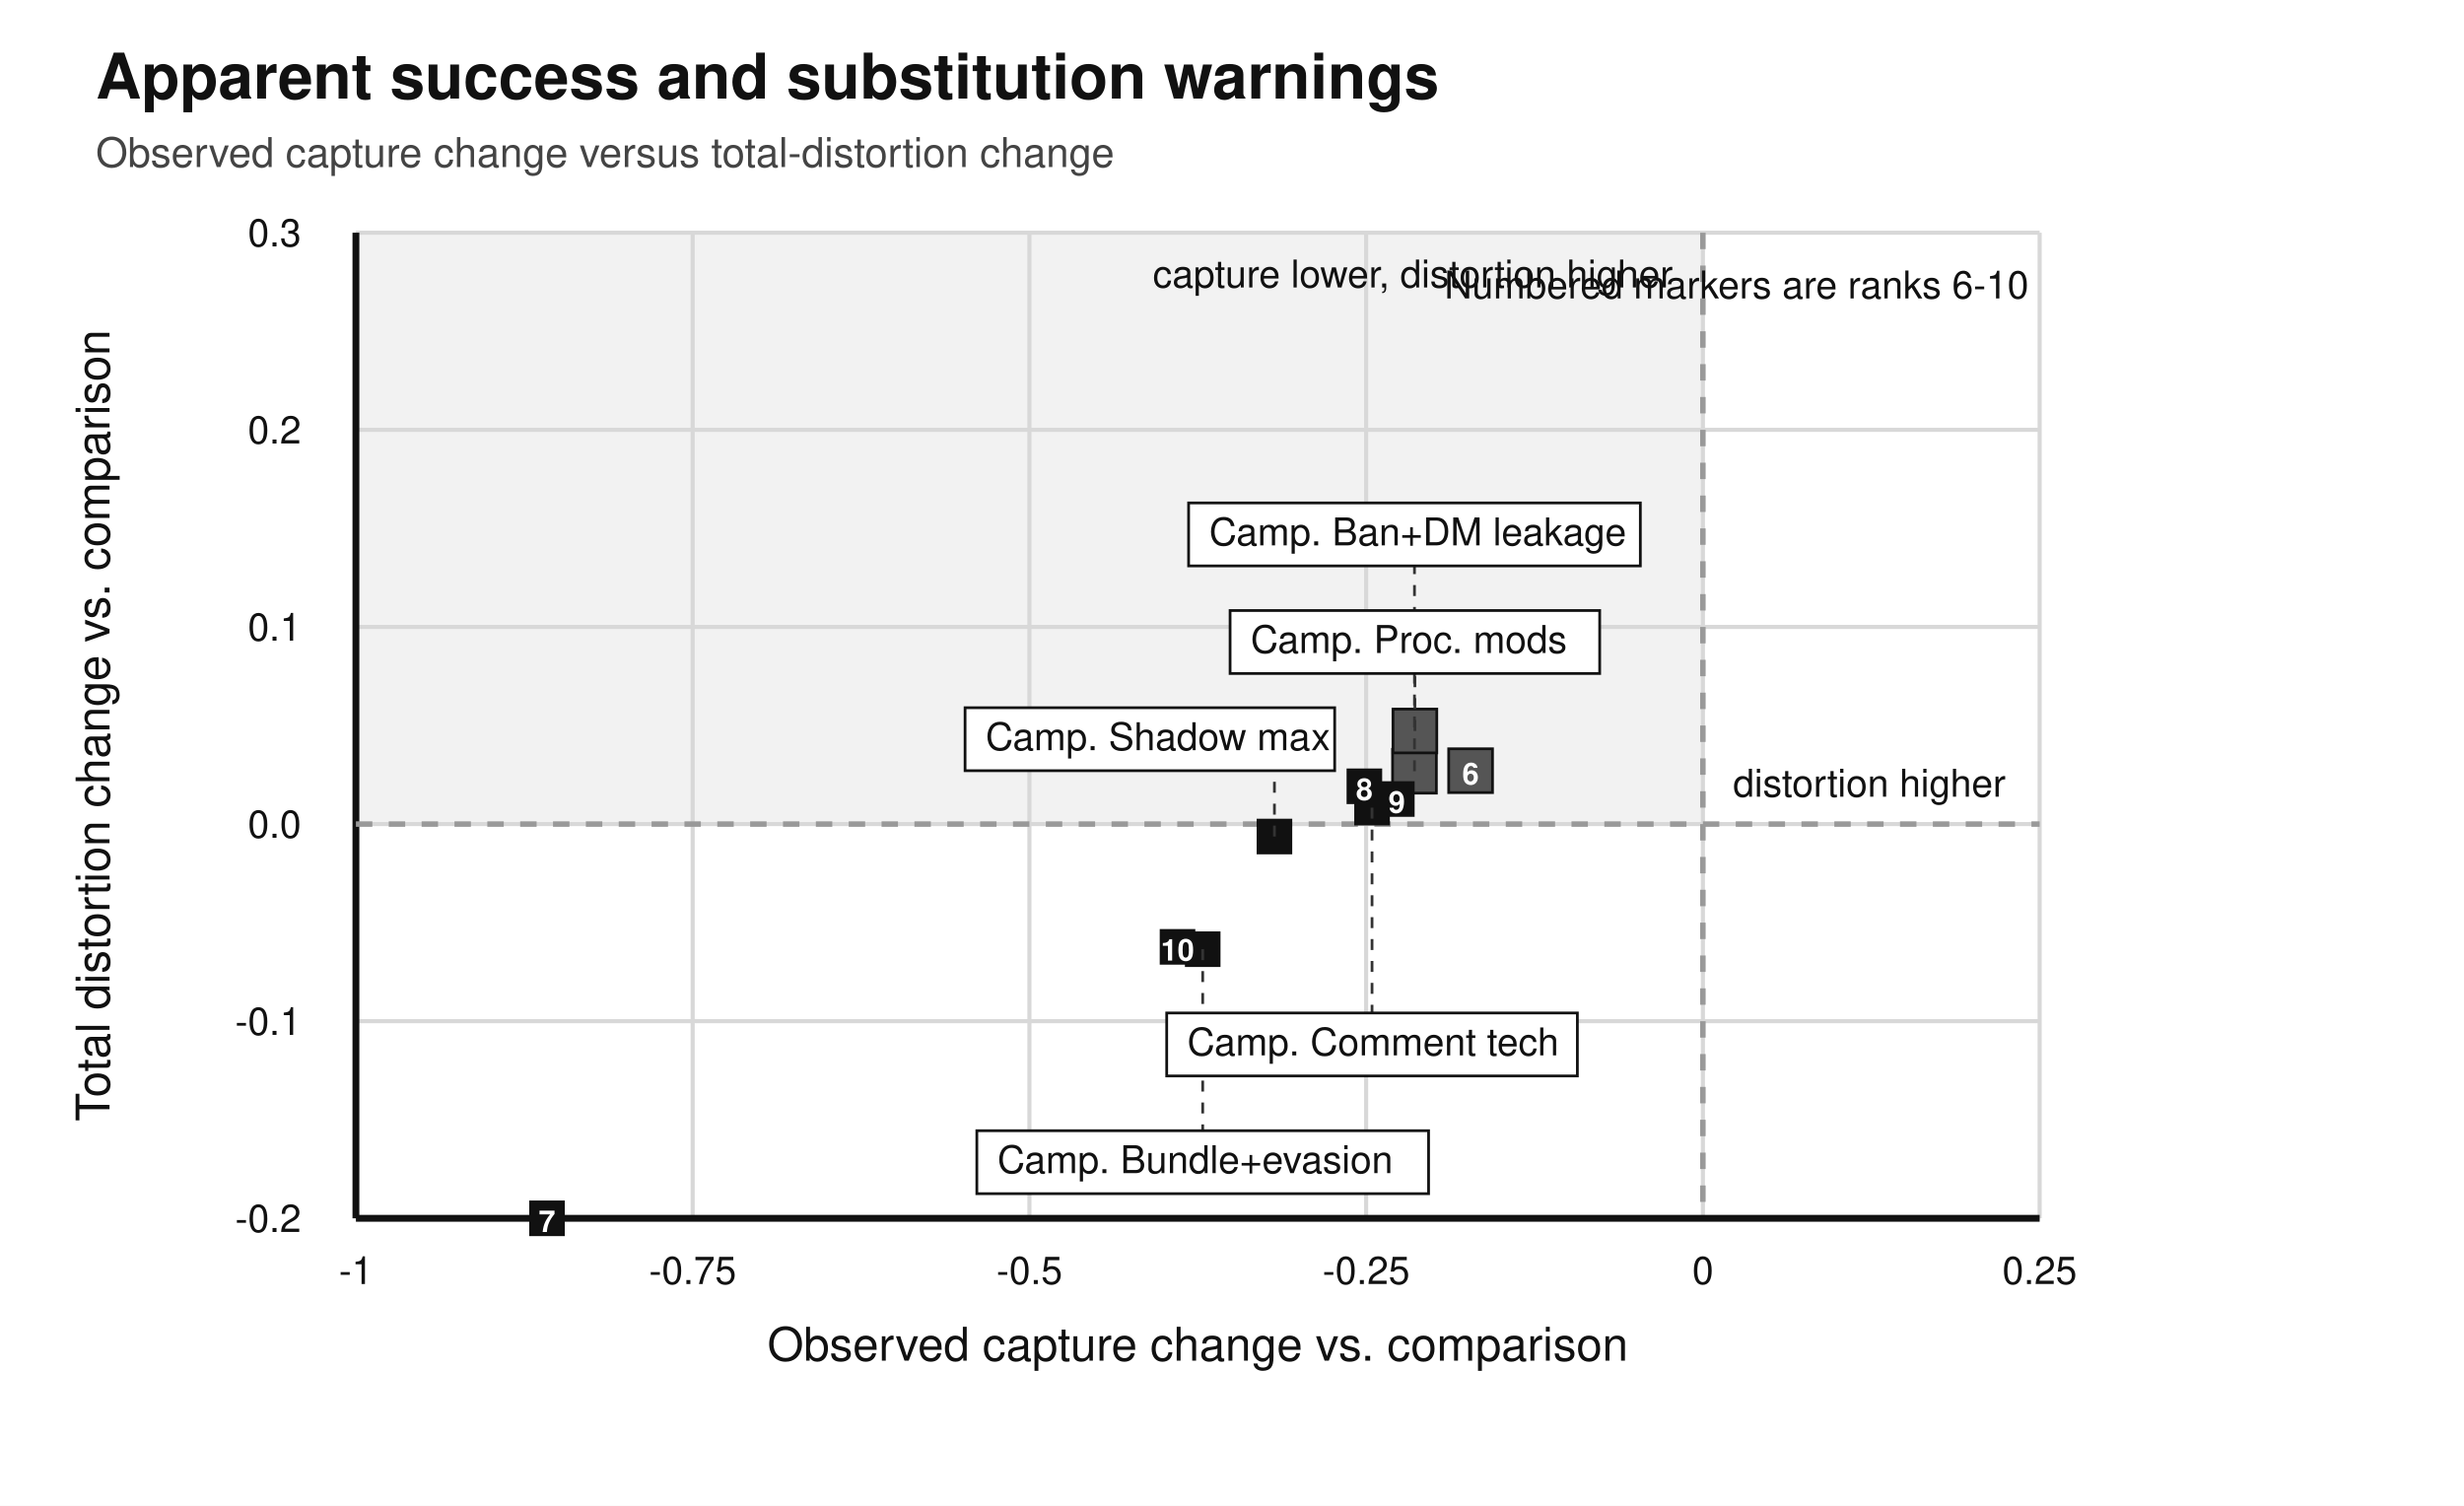
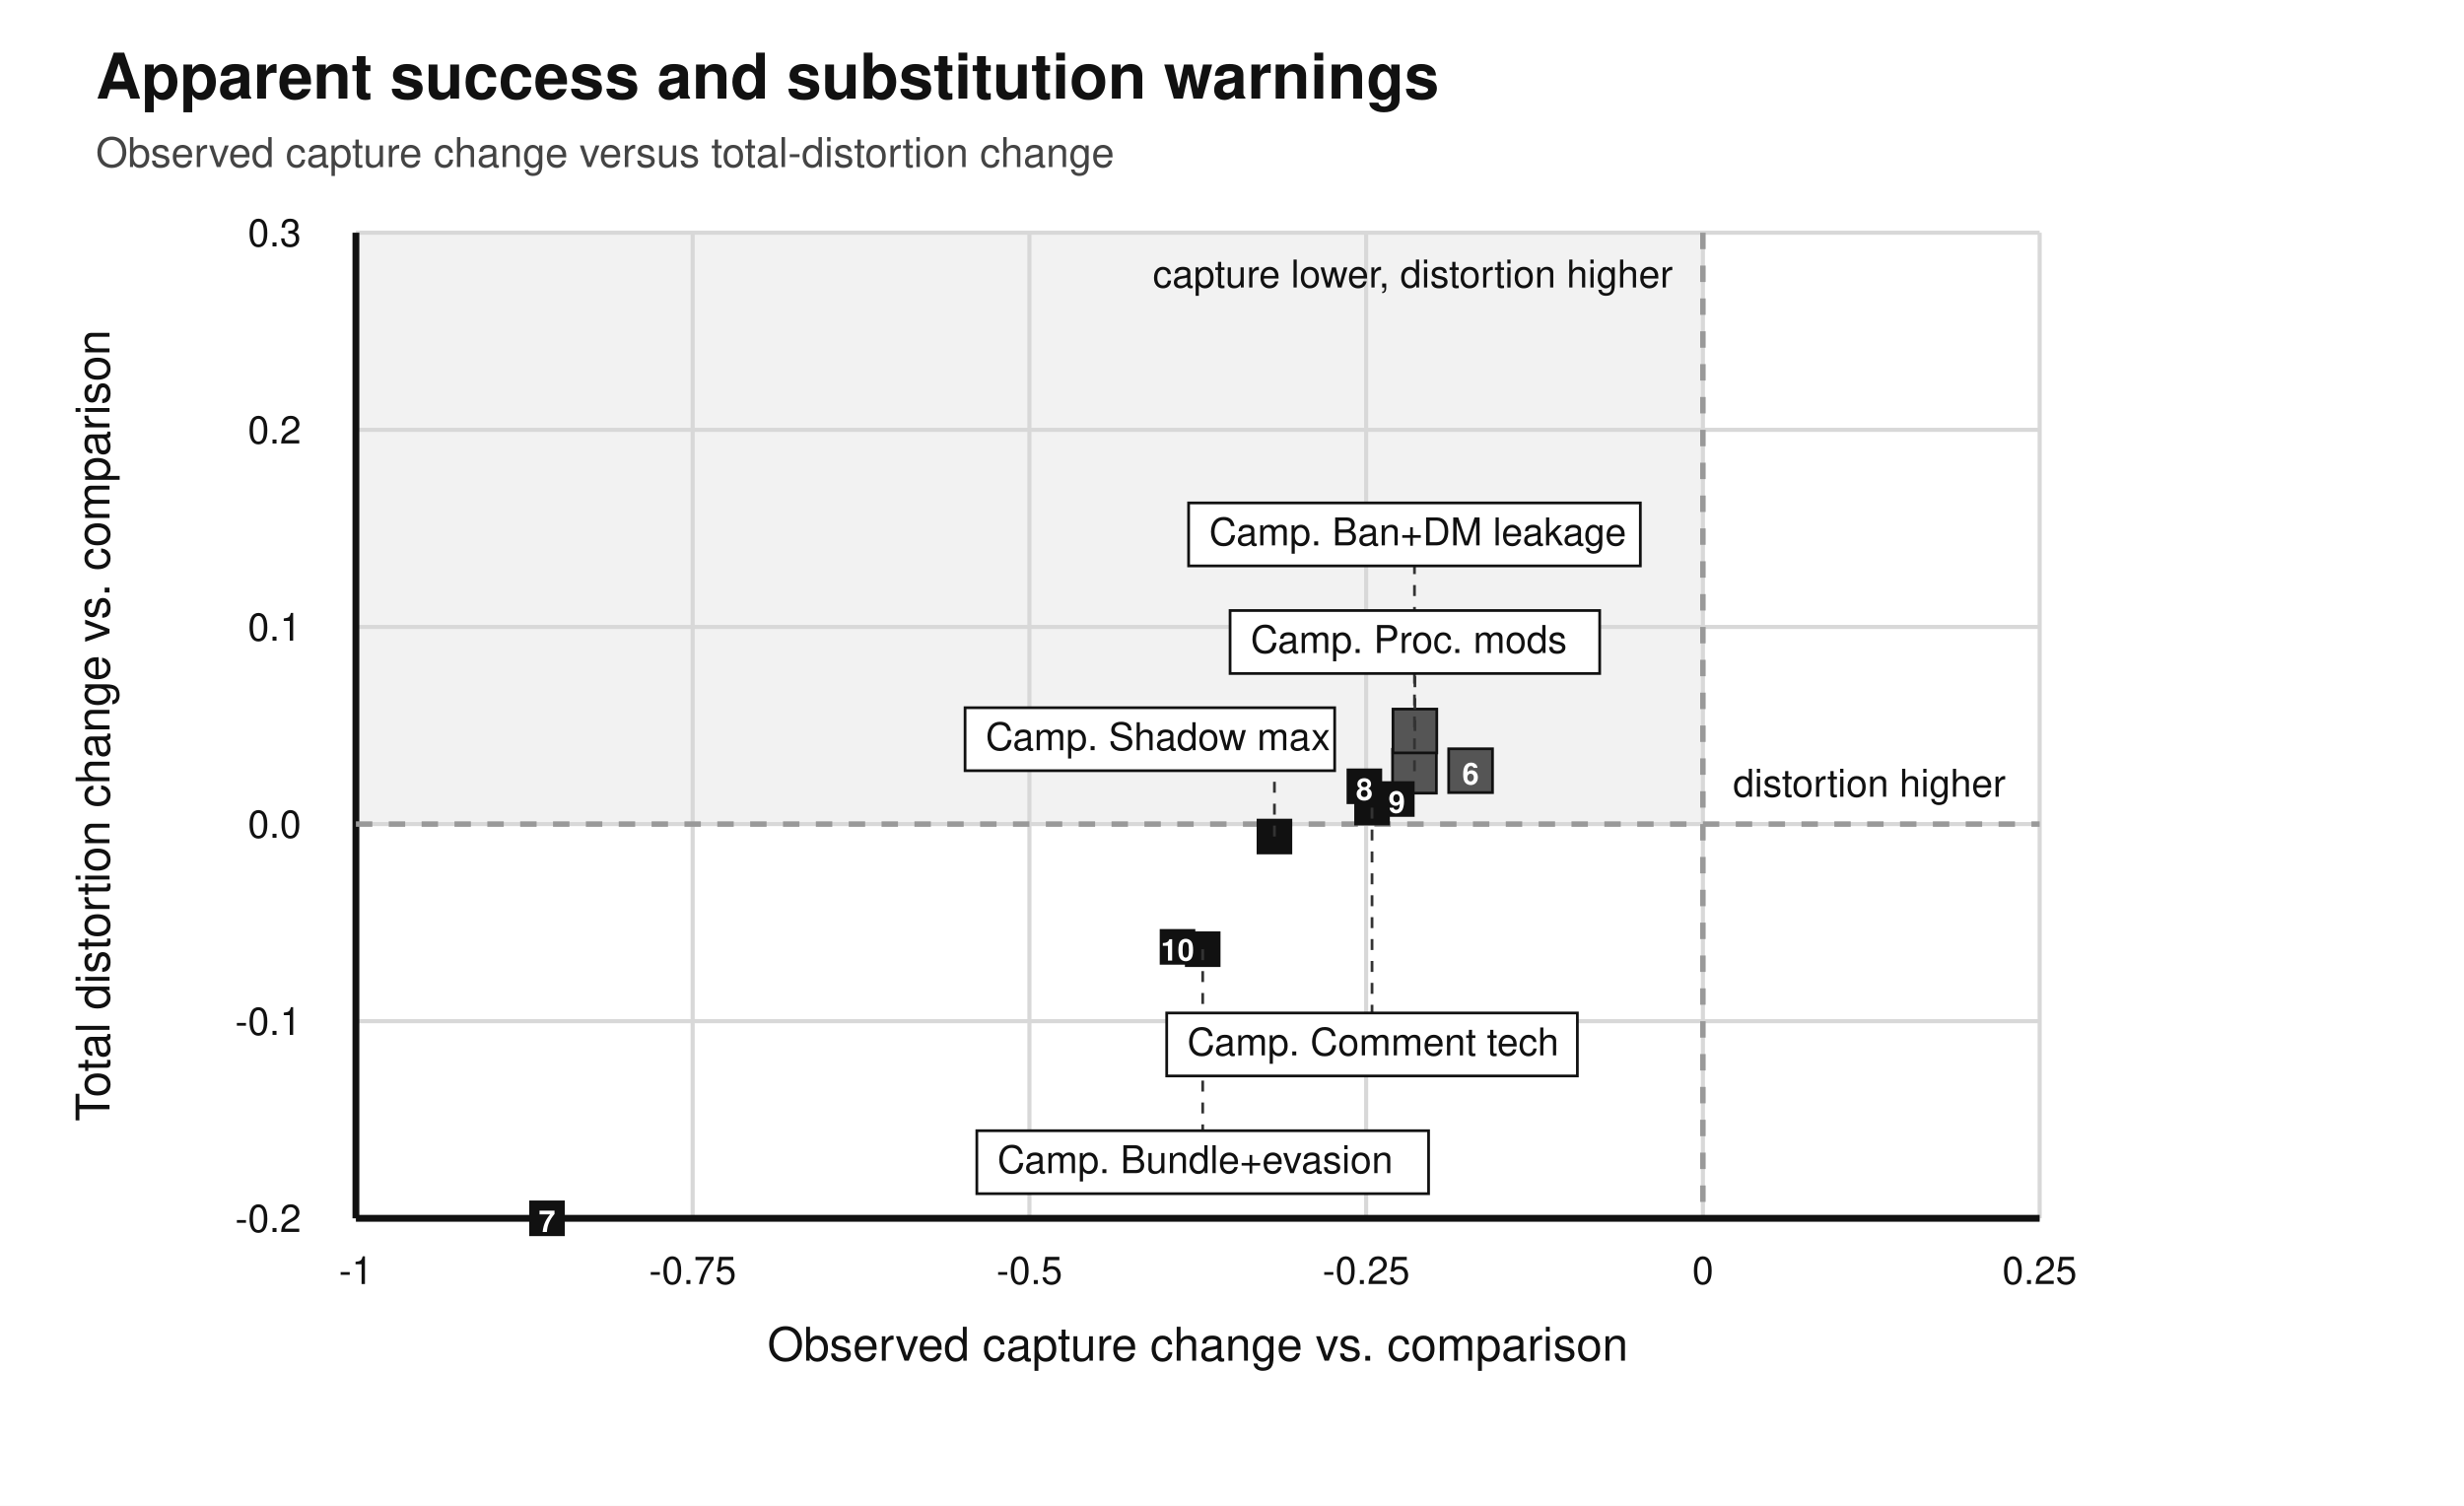
<svg xmlns="http://www.w3.org/2000/svg" width="1800px" height="1100px" viewBox="0 0 1800 1100" role="img">
  <style>
text { font-family: Helvetica, Arial, sans-serif; font-size: 34px; fill: #111; }
.title { font-size: 46px; font-weight: 700; }
.subtitle { font-size: 30px; fill: #444; }
.small, .tick, .label { font-size: 28px; }
.point-number { font-size: 22px; fill: #fff; font-weight: 700; }
.arch-title { font-size: 30px; font-weight: 700; }
.axis { stroke: #111; stroke-width: 5; fill: none; }
.grid { stroke: #d8d8d8; stroke-width: 3; fill: none; }
.segment, .point, .legend-swatch, .arch-box { stroke: #111; stroke-width: 2; }
.warning-zone { stroke: none; }
.label-box { fill: #fff; stroke: #111; stroke-width: 2; }
.leader { stroke: #333; stroke-width: 2; fill: none; stroke-dasharray: 8 8; }
.threshold { stroke: #999; stroke-width: 4; fill: none; stroke-dasharray: 12 12; }
.series-primary { stroke: #111; stroke-width: 8; fill: none; }
.series-secondary { stroke: #777; stroke-width: 8; fill: none; stroke-dasharray: 24 18; }
</style>
  <rect width="100%" height="100%" fill="#fff" />
  <text x="70" y="72" text-anchor="start" class="title">Apparent success and substitution warnings</text>
  <text x="70" y="122" text-anchor="start" class="subtitle">Observed capture change versus total-distortion change</text>
  <rect x="260" y="170" width="984" height="432" fill="#f2f2f2" class="warning-zone" />
  <line x1="260" y1="170" x2="260" y2="890" class="grid" />
  <text x="260" y="938" text-anchor="middle" class="tick">-1</text>
  <line x1="506" y1="170" x2="506" y2="890" class="grid" />
  <text x="506" y="938" text-anchor="middle" class="tick">-0.75</text>
  <line x1="752" y1="170" x2="752" y2="890" class="grid" />
  <text x="752" y="938" text-anchor="middle" class="tick">-0.5</text>
  <line x1="998" y1="170" x2="998" y2="890" class="grid" />
  <text x="998" y="938" text-anchor="middle" class="tick">-0.25</text>
  <line x1="1244" y1="170" x2="1244" y2="890" class="grid" />
  <text x="1244" y="938" text-anchor="middle" class="tick">0</text>
  <line x1="1490" y1="170" x2="1490" y2="890" class="grid" />
  <text x="1490" y="938" text-anchor="middle" class="tick">0.25</text>
  <line x1="260" y1="890" x2="1490" y2="890" class="grid" />
  <text x="220" y="900" text-anchor="end" class="tick">-0.2</text>
  <line x1="260" y1="746" x2="1490" y2="746" class="grid" />
  <text x="220" y="756" text-anchor="end" class="tick">-0.1</text>
  <line x1="260" y1="602" x2="1490" y2="602" class="grid" />
  <text x="220" y="612" text-anchor="end" class="tick">0.0</text>
  <line x1="260" y1="458" x2="1490" y2="458" class="grid" />
  <text x="220" y="468" text-anchor="end" class="tick">0.1</text>
  <line x1="260" y1="314" x2="1490" y2="314" class="grid" />
  <text x="220" y="324" text-anchor="end" class="tick">0.2</text>
  <line x1="260" y1="170" x2="1490" y2="170" class="grid" />
  <text x="220" y="180" text-anchor="end" class="tick">0.3</text>
  <line x1="260" y1="890" x2="1490" y2="890" class="axis" />
  <line x1="260" y1="170" x2="260" y2="890" class="axis" />
  <text x="875" y="994" text-anchor="middle">Observed capture change vs. comparison</text>
  <text x="80" y="530" text-anchor="middle" transform="rotate(-90 80 530)">Total distortion change vs. comparison</text>
  <line x1="1244" y1="170" x2="1244" y2="890" class="threshold" />
  <line x1="260" y1="602" x2="1490" y2="602" class="threshold" />
  <text x="1222" y="210" text-anchor="end" class="small">capture lower, distortion higher</text>
  <text x="1266" y="582" text-anchor="start" class="small">distortion higher</text>
  <rect x="1017.3" y="547.4" width="32" height="32" fill="#555555" class="point" />
  <rect x="1017.6" y="518.0" width="32" height="32" fill="#555555" class="point" />
  <rect x="919.0" y="599.1" width="24" height="24" fill="#111111" class="point" />
  <rect x="866.6" y="681.4" width="24" height="24" fill="#111111" class="point" />
  <rect x="990.3" y="578.0" width="24" height="24" fill="#111111" class="point" />
  <rect x="1058.3" y="547.0" width="32" height="32" fill="#555555" class="point" />
  <text x="1074.3" y="573.0" text-anchor="middle" class="point-number">6</text>
  <rect x="387.6" y="878" width="24" height="24" fill="#111111" class="point" />
  <text x="399.6" y="900" text-anchor="middle" class="point-number">7</text>
  <rect x="984.7" y="562.4" width="24" height="24" fill="#111111" class="point" />
  <text x="996.7" y="584.4" text-anchor="middle" class="point-number">8</text>
  <rect x="1008.4" y="571.7" width="24" height="24" fill="#111111" class="point" />
  <text x="1020.4" y="593.7" text-anchor="middle" class="point-number">9</text>
  <rect x="848.2" y="679.7" width="24" height="24" fill="#111111" class="point" />
  <text x="860.2" y="701.7" text-anchor="middle" class="point-number">10</text>
-   <text x="1482" y="218" text-anchor="end" class="small">Numbered markers are ranks 6-10</text>
  <line x1="1033.6" y1="534.0" x2="1033.6" y2="492.0" class="leader" />
  <line x1="1033.3" y1="563.4" x2="1033.3" y2="413.4" class="leader" />
  <line x1="1002.3" y1="590.0" x2="1002.3" y2="740.0" class="leader" />
  <line x1="931.0" y1="611.1" x2="931.0" y2="563" class="leader" />
  <line x1="878.6" y1="693.4" x2="878.6" y2="826" class="leader" />
  <rect x="898.6" y="446.0" width="270" height="46" fill="#ffffff" class="label-box" />
  <text x="913.6" y="477.0" text-anchor="start" class="label">Camp. Proc. mods</text>
  <rect x="868.3" y="367.4" width="330" height="46" fill="#ffffff" class="label-box" />
  <text x="883.3" y="398.4" text-anchor="start" class="label">Camp. Ban+DM leakage</text>
  <rect x="852.3" y="740.0" width="300" height="46" fill="#ffffff" class="label-box" />
  <text x="867.3" y="771.0" text-anchor="start" class="label">Camp. Comment tech</text>
  <rect x="705" y="517" width="270" height="46" fill="#ffffff" class="label-box" />
  <text x="720" y="548" text-anchor="start" class="label">Camp. Shadow max</text>
  <rect x="713.6" y="826" width="330" height="46" fill="#ffffff" class="label-box" />
  <text x="728.6" y="857" text-anchor="start" class="label">Camp. Bundle+evasion</text>
</svg>
